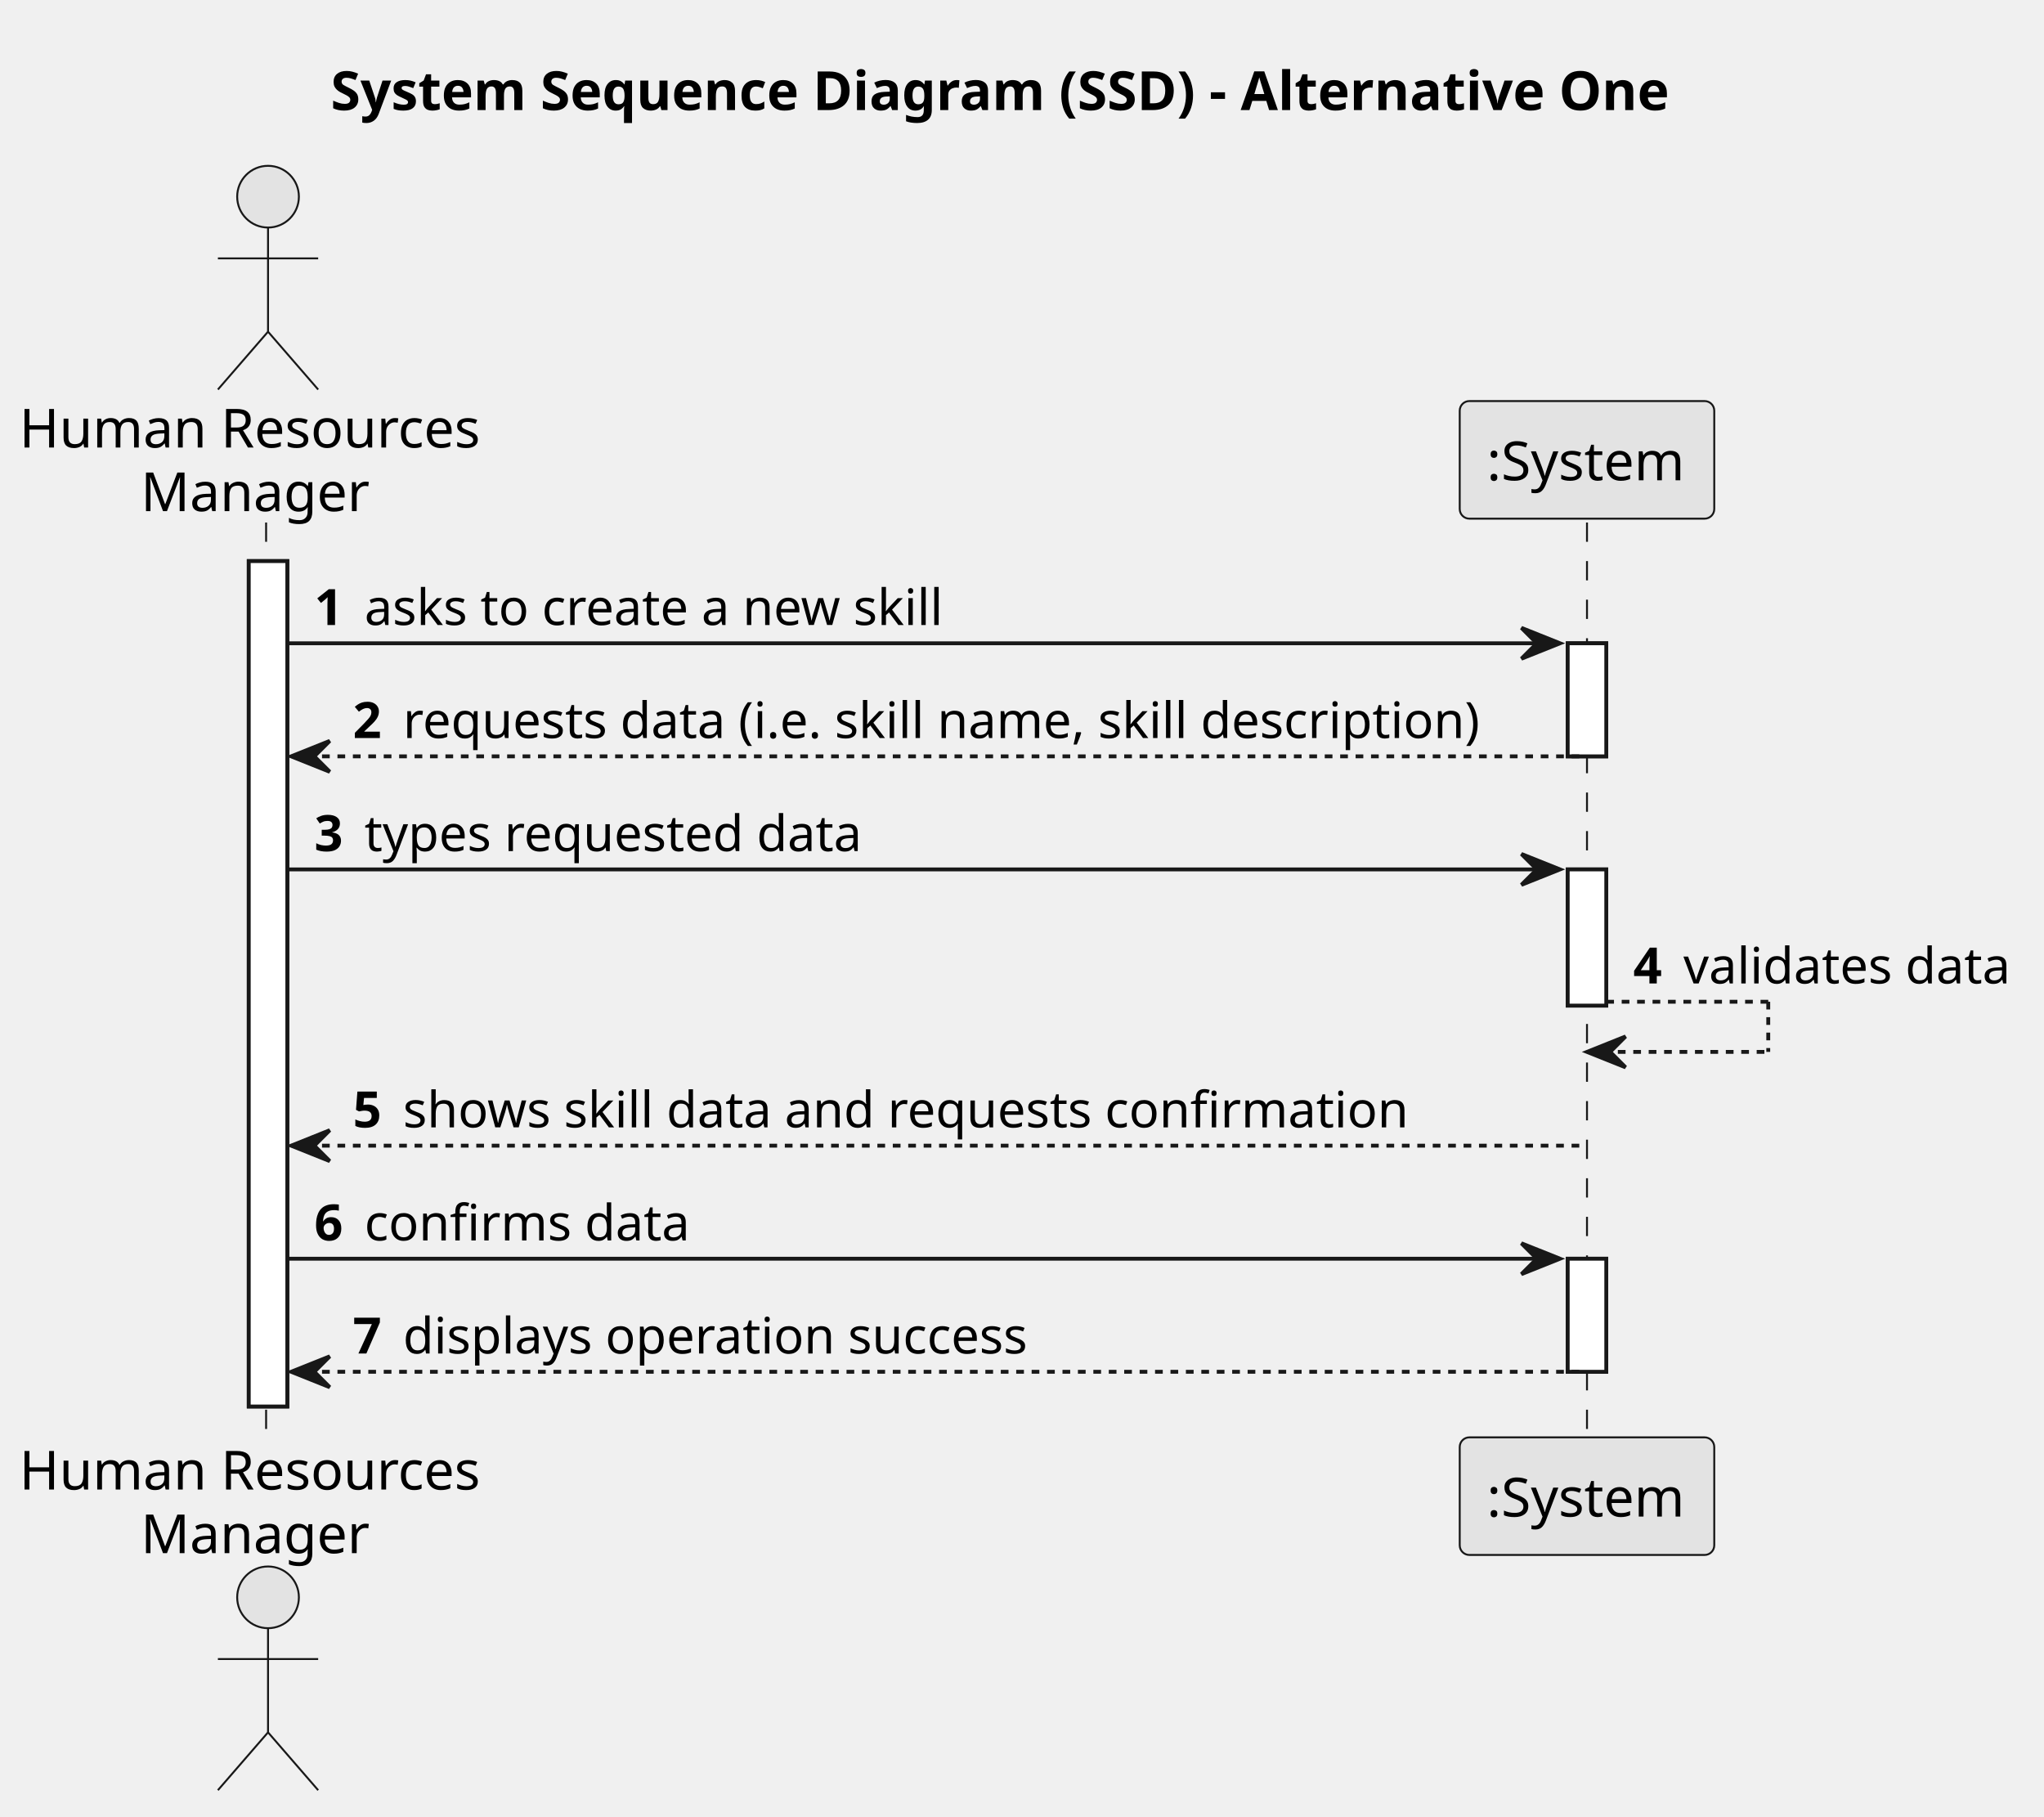
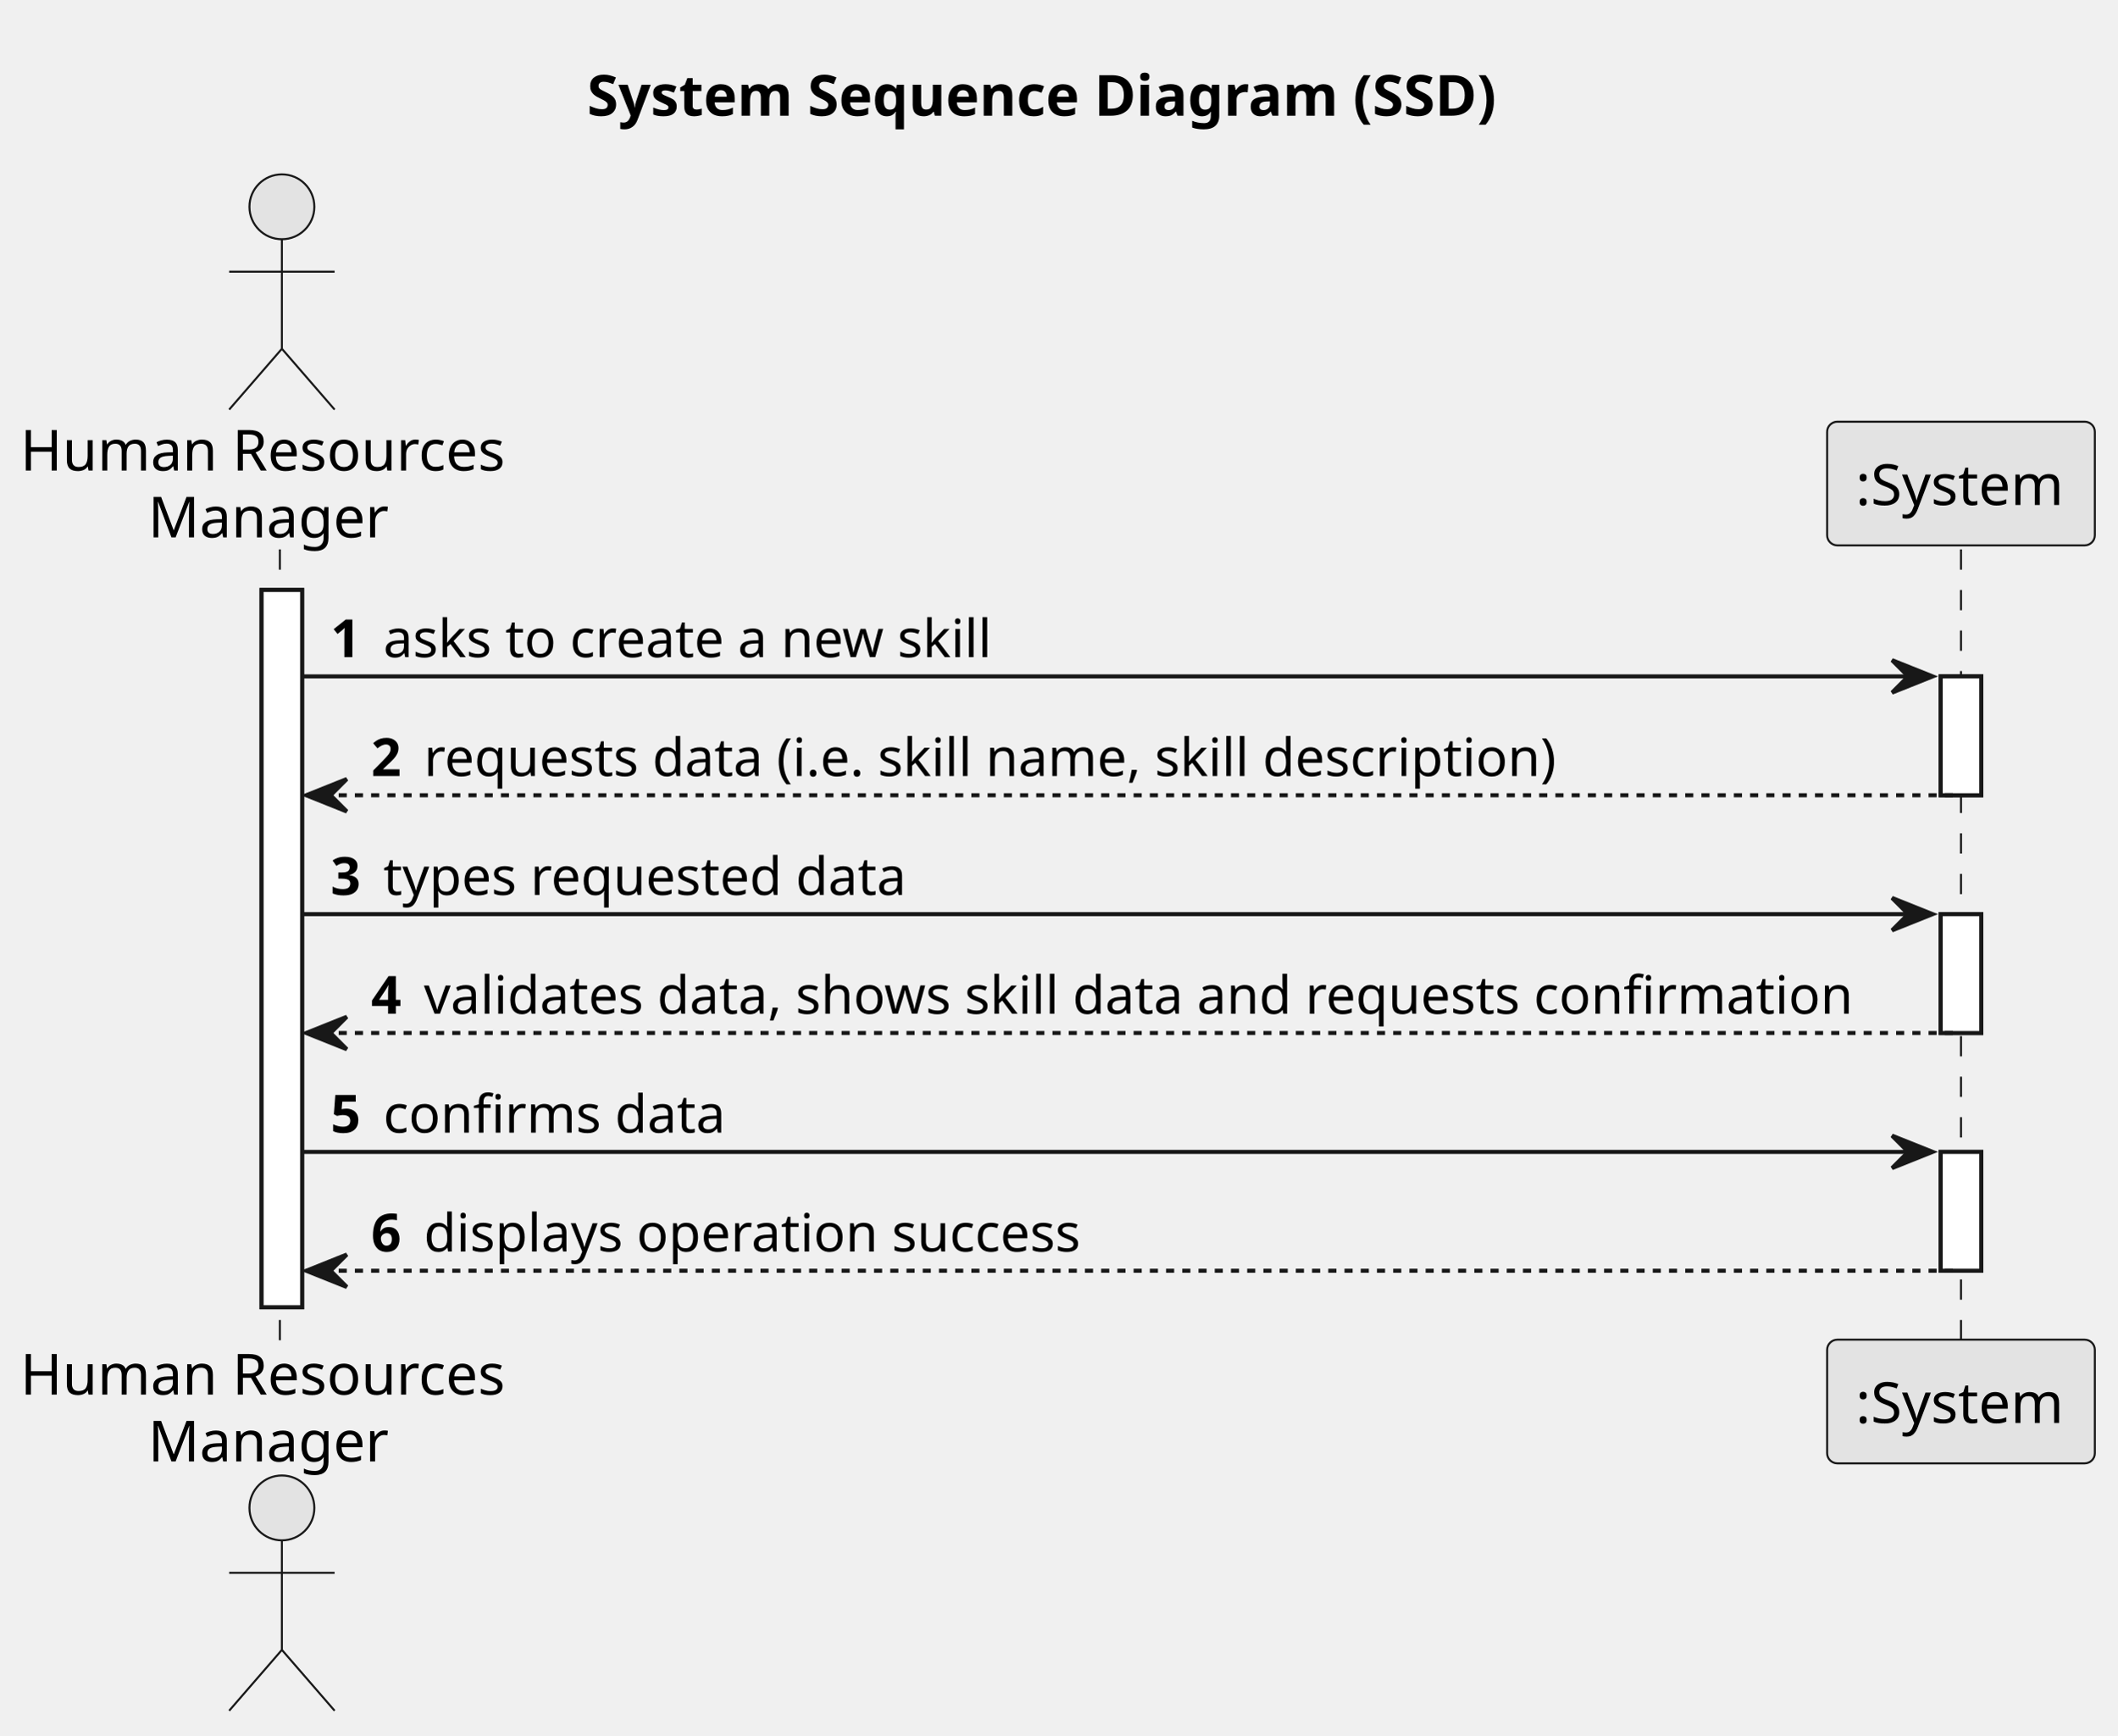
- <svg xmlns="http://www.w3.org/2000/svg" contentStyleType="text/css" height="471px" preserveAspectRatio="none" style="width:530px;height:471px;background:#FFFFFF;" version="1.1" viewBox="0 0 530 471" width="530px" zoomAndPan="magnify">
+ <svg xmlns="http://www.w3.org/2000/svg" contentStyleType="text/css" height="428px" preserveAspectRatio="none" style="width:522px;height:428px;background:#FFFFFF;" version="1.1" viewBox="0 0 522 428" width="522px" zoomAndPan="magnify">
  <defs />
  <g>
-     <text fill="#000000" font-family="sans-serif" font-size="14" font-weight="bold" lengthAdjust="spacing" textLength="363" x="85.75" y="28.535">System Sequence Diagram (SSD) - Alternative One</text>
-     <rect fill="#FFFFFF" height="219.174" style="stroke:#181818;stroke-width:1.0;" width="10" x="64.5" y="145.465" />
-     <rect fill="#FFFFFF" height="29.311" style="stroke:#181818;stroke-width:1.0;" width="10" x="406.5" y="166.775" />
-     <rect fill="#FFFFFF" height="35.31" style="stroke:#181818;stroke-width:1.0;" width="10" x="406.5" y="225.397" />
-     <rect fill="#FFFFFF" height="29.311" style="stroke:#181818;stroke-width:1.0;" width="10" x="406.5" y="326.328" />
-     <line style="stroke:#181818;stroke-width:0.5;stroke-dasharray:5.0,5.0;" x1="69" x2="69" y1="135.465" y2="373.639" />
-     <line style="stroke:#181818;stroke-width:0.5;stroke-dasharray:5.0,5.0;" x1="411.5" x2="411.5" y1="135.465" y2="373.639" />
+     <text fill="#000000" font-family="sans-serif" font-size="14" font-weight="bold" lengthAdjust="spacing" textLength="231" x="144.75" y="28.535">System Sequence Diagram (SSD)</text>
+     <rect fill="#FFFFFF" height="176.863" style="stroke:#181818;stroke-width:1.0;" width="10" x="64.5" y="145.465" />
+     <rect fill="#FFFFFF" height="29.311" style="stroke:#181818;stroke-width:1.0;" width="10" x="478.5" y="166.775" />
+     <rect fill="#FFFFFF" height="29.311" style="stroke:#181818;stroke-width:1.0;" width="10" x="478.5" y="225.397" />
+     <rect fill="#FFFFFF" height="29.311" style="stroke:#181818;stroke-width:1.0;" width="10" x="478.5" y="284.018" />
+     <line style="stroke:#181818;stroke-width:0.5;stroke-dasharray:5.0,5.0;" x1="69" x2="69" y1="135.465" y2="331.328" />
+     <line style="stroke:#181818;stroke-width:0.5;stroke-dasharray:5.0,5.0;" x1="483.5" x2="483.5" y1="135.465" y2="331.328" />
    <text fill="#000000" font-family="sans-serif" font-size="14" lengthAdjust="spacing" textLength="123" x="5" y="116.023">Human Resources</text>
    <text fill="#000000" font-family="sans-serif" font-size="14" lengthAdjust="spacing" textLength="60" x="36.5" y="132.512">Manager</text>
    <ellipse cx="69.5" cy="50.988" fill="#E3E3E3" rx="8" ry="8" style="stroke:#181818;stroke-width:0.5;" />
    <path d="M69.5,58.988 L69.5,85.988 M56.5,66.988 L82.5,66.988 M69.5,85.988 L56.5,100.988 M69.5,85.988 L82.5,100.988 " fill="none" style="stroke:#181818;stroke-width:0.5;" />
-     <text fill="#000000" font-family="sans-serif" font-size="14" lengthAdjust="spacing" textLength="123" x="5" y="386.174">Human Resources</text>
-     <text fill="#000000" font-family="sans-serif" font-size="14" lengthAdjust="spacing" textLength="60" x="36.5" y="402.662">Manager</text>
-     <ellipse cx="69.5" cy="414.115" fill="#E3E3E3" rx="8" ry="8" style="stroke:#181818;stroke-width:0.5;" />
-     <path d="M69.5,422.115 L69.5,449.115 M56.5,430.115 L82.5,430.115 M69.5,449.115 L56.5,464.115 M69.5,449.115 L82.5,464.115 " fill="none" style="stroke:#181818;stroke-width:0.5;" />
-     <rect fill="#E3E3E3" height="30.488" rx="2.5" ry="2.5" style="stroke:#181818;stroke-width:0.5;" width="66" x="378.5" y="103.977" />
-     <text fill="#000000" font-family="sans-serif" font-size="14" lengthAdjust="spacing" textLength="52" x="385.5" y="124.512">:System</text>
-     <rect fill="#E3E3E3" height="30.488" rx="2.5" ry="2.5" style="stroke:#181818;stroke-width:0.5;" width="66" x="378.5" y="372.639" />
-     <text fill="#000000" font-family="sans-serif" font-size="14" lengthAdjust="spacing" textLength="52" x="385.5" y="393.174">:System</text>
-     <rect fill="#FFFFFF" height="219.174" style="stroke:#181818;stroke-width:1.0;" width="10" x="64.5" y="145.465" />
-     <rect fill="#FFFFFF" height="29.311" style="stroke:#181818;stroke-width:1.0;" width="10" x="406.5" y="166.775" />
-     <rect fill="#FFFFFF" height="35.31" style="stroke:#181818;stroke-width:1.0;" width="10" x="406.5" y="225.397" />
-     <rect fill="#FFFFFF" height="29.311" style="stroke:#181818;stroke-width:1.0;" width="10" x="406.5" y="326.328" />
-     <polygon fill="#181818" points="394.5,162.775,404.5,166.775,394.5,170.775,398.5,166.775" style="stroke:#181818;stroke-width:1.0;" />
-     <line style="stroke:#181818;stroke-width:1.0;" x1="74.5" x2="400.5" y1="166.775" y2="166.775" />
+     <text fill="#000000" font-family="sans-serif" font-size="14" lengthAdjust="spacing" textLength="123" x="5" y="343.863">Human Resources</text>
+     <text fill="#000000" font-family="sans-serif" font-size="14" lengthAdjust="spacing" textLength="60" x="36.5" y="360.352">Manager</text>
+     <ellipse cx="69.5" cy="371.805" fill="#E3E3E3" rx="8" ry="8" style="stroke:#181818;stroke-width:0.5;" />
+     <path d="M69.5,379.805 L69.5,406.805 M56.5,387.805 L82.5,387.805 M69.5,406.805 L56.5,421.805 M69.5,406.805 L82.5,421.805 " fill="none" style="stroke:#181818;stroke-width:0.5;" />
+     <rect fill="#E3E3E3" height="30.488" rx="2.5" ry="2.5" style="stroke:#181818;stroke-width:0.5;" width="66" x="450.5" y="103.977" />
+     <text fill="#000000" font-family="sans-serif" font-size="14" lengthAdjust="spacing" textLength="52" x="457.5" y="124.512">:System</text>
+     <rect fill="#E3E3E3" height="30.488" rx="2.5" ry="2.5" style="stroke:#181818;stroke-width:0.5;" width="66" x="450.5" y="330.328" />
+     <text fill="#000000" font-family="sans-serif" font-size="14" lengthAdjust="spacing" textLength="52" x="457.5" y="350.863">:System</text>
+     <rect fill="#FFFFFF" height="176.863" style="stroke:#181818;stroke-width:1.0;" width="10" x="64.5" y="145.465" />
+     <rect fill="#FFFFFF" height="29.311" style="stroke:#181818;stroke-width:1.0;" width="10" x="478.5" y="166.775" />
+     <rect fill="#FFFFFF" height="29.311" style="stroke:#181818;stroke-width:1.0;" width="10" x="478.5" y="225.397" />
+     <rect fill="#FFFFFF" height="29.311" style="stroke:#181818;stroke-width:1.0;" width="10" x="478.5" y="284.018" />
+     <polygon fill="#181818" points="466.5,162.775,476.5,166.775,466.5,170.775,470.5,166.775" style="stroke:#181818;stroke-width:1.0;" />
+     <line style="stroke:#181818;stroke-width:1.0;" x1="74.5" x2="472.5" y1="166.775" y2="166.775" />
    <text fill="#000000" font-family="sans-serif" font-size="13" font-weight="bold" lengthAdjust="spacing" textLength="9" x="81.5" y="162.033">1</text>
    <text fill="#000000" font-family="sans-serif" font-size="13" lengthAdjust="spacing" textLength="159" x="94.5" y="162.033">asks to create a new skill</text>
    <polygon fill="#181818" points="85.5,192.086,75.5,196.086,85.5,200.086,81.5,196.086" style="stroke:#181818;stroke-width:1.0;" />
-     <line style="stroke:#181818;stroke-width:1.0;stroke-dasharray:2.0,2.0;" x1="79.5" x2="410.5" y1="196.086" y2="196.086" />
+     <line style="stroke:#181818;stroke-width:1.0;stroke-dasharray:2.0,2.0;" x1="79.5" x2="482.5" y1="196.086" y2="196.086" />
    <text fill="#000000" font-family="sans-serif" font-size="13" font-weight="bold" lengthAdjust="spacing" textLength="9" x="91.5" y="191.344">2</text>
    <text fill="#000000" font-family="sans-serif" font-size="13" lengthAdjust="spacing" textLength="295" x="104.5" y="191.344">requests data (i.e. skill name, skill description)</text>
-     <polygon fill="#181818" points="394.5,221.397,404.5,225.397,394.5,229.397,398.5,225.397" style="stroke:#181818;stroke-width:1.0;" />
-     <line style="stroke:#181818;stroke-width:1.0;" x1="74.5" x2="400.5" y1="225.397" y2="225.397" />
+     <polygon fill="#181818" points="466.5,221.397,476.5,225.397,466.5,229.397,470.5,225.397" style="stroke:#181818;stroke-width:1.0;" />
+     <line style="stroke:#181818;stroke-width:1.0;" x1="74.5" x2="472.5" y1="225.397" y2="225.397" />
    <text fill="#000000" font-family="sans-serif" font-size="13" font-weight="bold" lengthAdjust="spacing" textLength="9" x="81.5" y="220.654">3</text>
    <text fill="#000000" font-family="sans-serif" font-size="13" lengthAdjust="spacing" textLength="131" x="94.5" y="220.654">types requested data</text>
-     <line style="stroke:#181818;stroke-width:1.0;stroke-dasharray:2.0,2.0;" x1="416.5" x2="458.5" y1="259.707" y2="259.707" />
-     <line style="stroke:#181818;stroke-width:1.0;stroke-dasharray:2.0,2.0;" x1="458.5" x2="458.5" y1="259.707" y2="272.707" />
-     <line style="stroke:#181818;stroke-width:1.0;stroke-dasharray:2.0,2.0;" x1="411.5" x2="458.5" y1="272.707" y2="272.707" />
-     <polygon fill="#181818" points="421.5,268.707,411.5,272.707,421.5,276.707,417.5,272.707" style="stroke:#181818;stroke-width:1.0;" />
-     <text fill="#000000" font-family="sans-serif" font-size="13" font-weight="bold" lengthAdjust="spacing" textLength="9" x="423.5" y="254.965">4</text>
-     <text fill="#000000" font-family="sans-serif" font-size="13" lengthAdjust="spacing" textLength="87" x="436.5" y="254.965">validates data</text>
-     <polygon fill="#181818" points="85.5,293.018,75.5,297.018,85.5,301.018,81.5,297.018" style="stroke:#181818;stroke-width:1.0;" />
-     <line style="stroke:#181818;stroke-width:1.0;stroke-dasharray:2.0,2.0;" x1="79.5" x2="410.5" y1="297.018" y2="297.018" />
-     <text fill="#000000" font-family="sans-serif" font-size="13" font-weight="bold" lengthAdjust="spacing" textLength="9" x="91.5" y="292.275">5</text>
-     <text fill="#000000" font-family="sans-serif" font-size="13" lengthAdjust="spacing" textLength="272" x="104.5" y="292.275">shows skill data and requests confirmation</text>
-     <polygon fill="#181818" points="394.5,322.328,404.5,326.328,394.5,330.328,398.5,326.328" style="stroke:#181818;stroke-width:1.0;" />
-     <line style="stroke:#181818;stroke-width:1.0;" x1="74.5" x2="400.5" y1="326.328" y2="326.328" />
-     <text fill="#000000" font-family="sans-serif" font-size="13" font-weight="bold" lengthAdjust="spacing" textLength="9" x="81.5" y="321.586">6</text>
-     <text fill="#000000" font-family="sans-serif" font-size="13" lengthAdjust="spacing" textLength="87" x="94.5" y="321.586">confirms data</text>
-     <polygon fill="#181818" points="85.5,351.639,75.5,355.639,85.5,359.639,81.5,355.639" style="stroke:#181818;stroke-width:1.0;" />
-     <line style="stroke:#181818;stroke-width:1.0;stroke-dasharray:2.0,2.0;" x1="79.5" x2="410.5" y1="355.639" y2="355.639" />
-     <text fill="#000000" font-family="sans-serif" font-size="13" font-weight="bold" lengthAdjust="spacing" textLength="9" x="91.5" y="350.897">7</text>
-     <text fill="#000000" font-family="sans-serif" font-size="13" lengthAdjust="spacing" textLength="170" x="104.5" y="350.897">displays operation success</text>
+     <polygon fill="#181818" points="85.5,250.707,75.5,254.707,85.5,258.707,81.5,254.707" style="stroke:#181818;stroke-width:1.0;" />
+     <line style="stroke:#181818;stroke-width:1.0;stroke-dasharray:2.0,2.0;" x1="79.5" x2="482.5" y1="254.707" y2="254.707" />
+     <text fill="#000000" font-family="sans-serif" font-size="13" font-weight="bold" lengthAdjust="spacing" textLength="9" x="91.5" y="249.965">4</text>
+     <text fill="#000000" font-family="sans-serif" font-size="13" lengthAdjust="spacing" textLength="367" x="104.5" y="249.965">validates data, shows skill data and requests confirmation</text>
+     <polygon fill="#181818" points="466.5,280.018,476.5,284.018,466.5,288.018,470.5,284.018" style="stroke:#181818;stroke-width:1.0;" />
+     <line style="stroke:#181818;stroke-width:1.0;" x1="74.5" x2="472.5" y1="284.018" y2="284.018" />
+     <text fill="#000000" font-family="sans-serif" font-size="13" font-weight="bold" lengthAdjust="spacing" textLength="9" x="81.5" y="279.275">5</text>
+     <text fill="#000000" font-family="sans-serif" font-size="13" lengthAdjust="spacing" textLength="87" x="94.5" y="279.275">confirms data</text>
+     <polygon fill="#181818" points="85.5,309.328,75.5,313.328,85.5,317.328,81.5,313.328" style="stroke:#181818;stroke-width:1.0;" />
+     <line style="stroke:#181818;stroke-width:1.0;stroke-dasharray:2.0,2.0;" x1="79.5" x2="482.5" y1="313.328" y2="313.328" />
+     <text fill="#000000" font-family="sans-serif" font-size="13" font-weight="bold" lengthAdjust="spacing" textLength="9" x="91.5" y="308.586">6</text>
+     <text fill="#000000" font-family="sans-serif" font-size="13" lengthAdjust="spacing" textLength="170" x="104.5" y="308.586">displays operation success</text>
  </g>
</svg>
